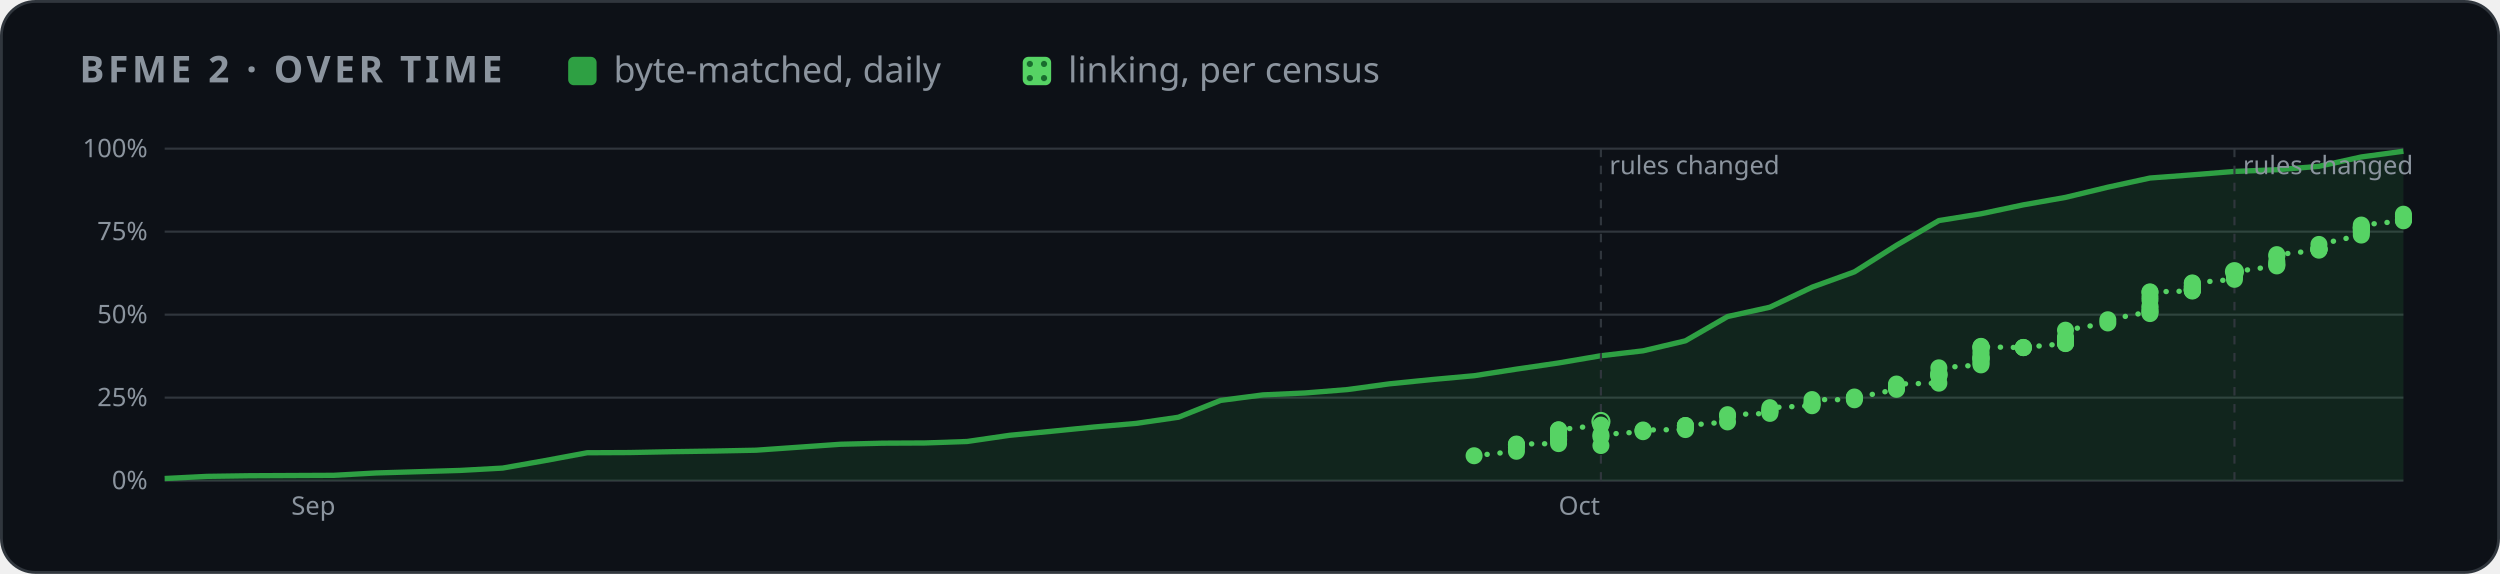
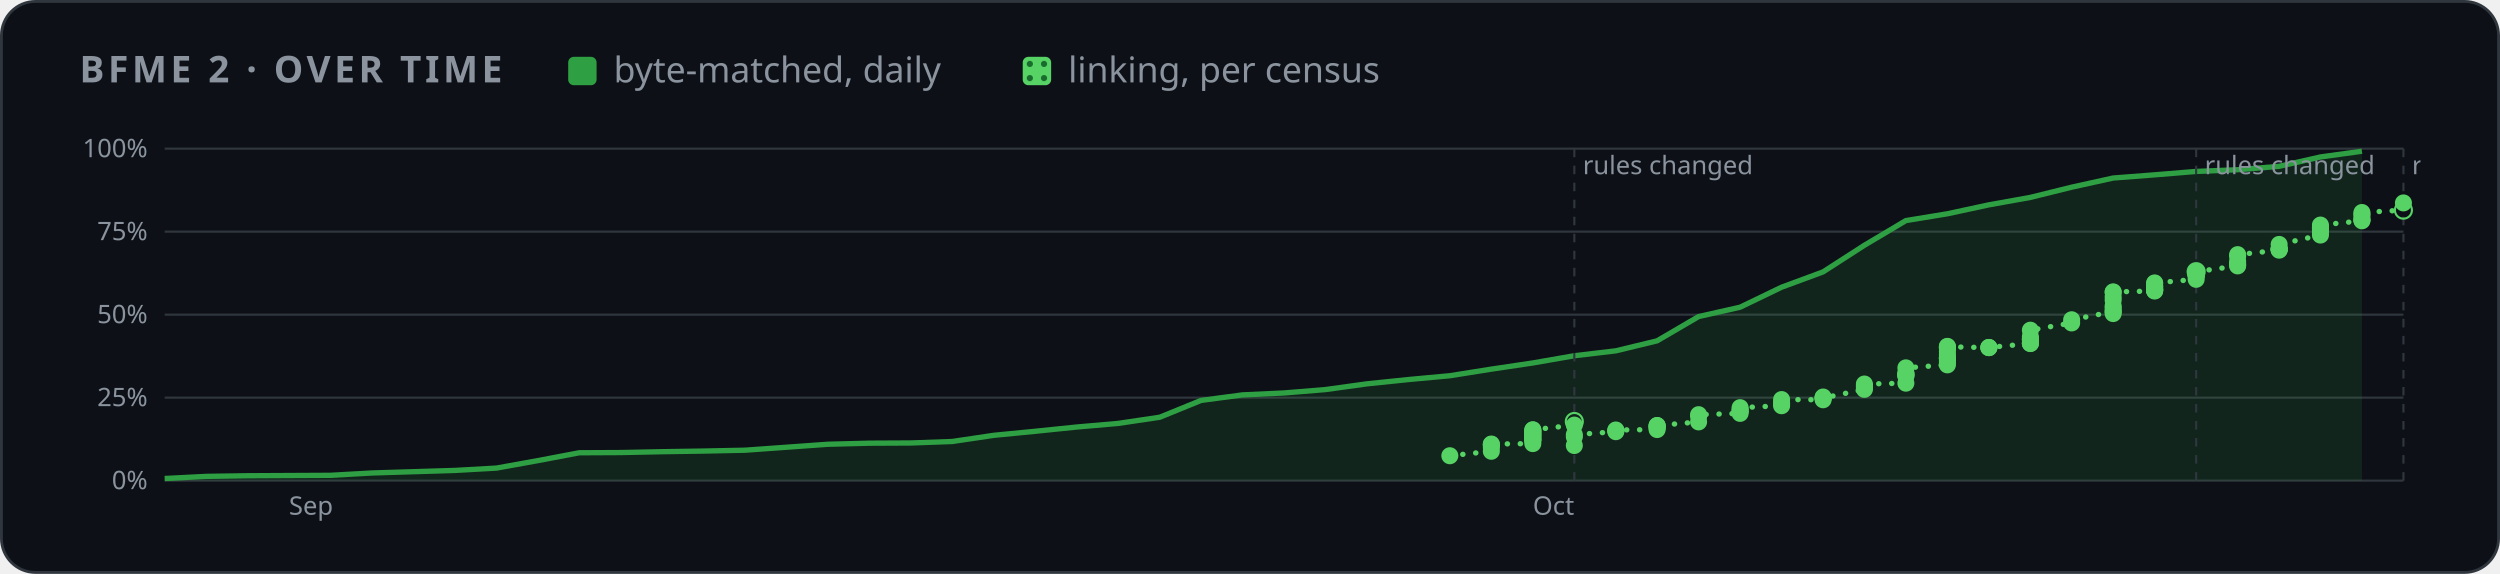
<svg xmlns="http://www.w3.org/2000/svg" width="880" height="202" viewBox="0 0 880 202" role="img" aria-label="BFME 2 progress over time">
  <style>
    .card { fill: #0d1117; stroke: #30363d; } .muted { fill: #8b949e; } .grid { stroke: #30363d; }
    .axis { fill: #8b949e; font-size: 12px; } .rest { fill: #30363d; } .edge { stroke: #0d1117; }
    .hit { fill: transparent; }
    @media (prefers-color-scheme: light) {
      .card { fill: #ffffff; stroke: #d0d7de; } .muted { fill: #59636e; } .grid { stroke: #d0d7de; }
      .axis { fill: #59636e; } .rest { fill: #d0d7de; } .edge { stroke: #ffffff; }
    }
  </style>
  <defs>
    <pattern id="dots" width="5" height="5" patternUnits="userSpaceOnUse">
      <rect width="5" height="5" fill="#56d364" />
      <circle cx="2.5" cy="2.5" r="1.1" fill="#196c2e" />
    </pattern>
  </defs>
  <rect class="card" x="0.5" y="0.5" width="879" height="201" rx="12" />
  <g font-family="-apple-system,BlinkMacSystemFont,'Segoe UI','Noto Sans',Helvetica,Arial,sans-serif">
    <text x="28" y="29" class="muted" font-size="13" font-weight="600" letter-spacing="1.3">BFME 2 · OVER TIME</text>
    <rect x="200" y="20" width="10" height="10" rx="2" fill="#2ea043" />
    <text x="216" y="29" class="muted" font-size="12.5">byte-matched, daily</text>
    <rect x="360" y="20" width="10" height="10" rx="2" fill="url(#dots)" />
    <text x="376" y="29" class="muted" font-size="12.5">linking, per census</text>
    <svg x="28" y="44" width="824" height="144" viewBox="0 0 1100 190" role="img" aria-label="progress over time">
      <line x1="40" x2="1092" y1="166.0" y2="166.0" class="grid" />
      <text x="32" y="170.0" class="axis" text-anchor="end">0%</text>
      <line x1="40" x2="1092" y1="127.0" y2="127.0" class="grid" />
      <text x="32" y="131.0" class="axis" text-anchor="end">25%</text>
      <line x1="40" x2="1092" y1="88.0" y2="88.0" class="grid" />
      <text x="32" y="92.0" class="axis" text-anchor="end">50%</text>
      <line x1="40" x2="1092" y1="49.0" y2="49.0" class="grid" />
      <text x="32" y="53.0" class="axis" text-anchor="end">75%</text>
      <line x1="40" x2="1092" y1="10.0" y2="10.0" class="grid" />
      <text x="32" y="14.0" class="axis" text-anchor="end">100%</text>
-       <text x="99.5" y="182" class="axis">Sep</text>
-       <text x="695.0" y="182" class="axis">Oct</text>
-       <polygon points="40.0,166.0 40.0,165.0 59.8,164.0 79.7,163.7 99.5,163.6 119.4,163.5 139.2,162.4 159.1,161.8 178.9,161.2 198.8,160.1 218.6,156.6 238.5,152.9 258.3,152.8 278.2,152.4 298.0,152.1 317.9,151.7 337.7,150.3 357.6,148.9 377.4,148.4 397.3,148.3 417.1,147.6 437.0,144.7 456.8,142.8 476.7,140.8 496.5,139.1 516.4,136.2 536.2,128.3 556.1,125.7 575.9,124.8 595.8,123.2 615.6,120.5 635.5,118.5 655.3,116.7 675.2,113.6 695.0,110.7 714.9,107.3 734.7,105.0 754.6,100.3 774.4,88.9 794.3,84.5 814.1,75.1 834.0,67.9 853.8,55.4 873.7,43.8 893.5,40.6 913.4,36.4 933.2,32.9 953.1,28.1 972.9,23.8 992.8,22.3 1012.6,20.7 1032.5,19.9 1052.3,18.3 1072.2,13.9 1092.0,11.2 1092.0,166.0" fill="#2ea043" opacity="0.14" />
-       <polyline points="40.0,165.0 59.8,164.0 79.7,163.7 99.5,163.6 119.4,163.5 139.2,162.4 159.1,161.8 178.9,161.2 198.8,160.1 218.6,156.6 238.5,152.9 258.3,152.8 278.2,152.4 298.0,152.1 317.9,151.7 337.7,150.3 357.6,148.9 377.4,148.4 397.3,148.3 417.1,147.6 437.0,144.7 456.8,142.8 476.7,140.8 496.5,139.1 516.4,136.2 536.2,128.3 556.1,125.7 575.9,124.8 595.8,123.2 615.6,120.5 635.5,118.5 655.3,116.7 675.2,113.6 695.0,110.7 714.9,107.3 734.7,105.0 754.6,100.3 774.4,88.9 794.3,84.5 814.1,75.1 834.0,67.9 853.8,55.4 873.7,43.8 893.5,40.6 913.4,36.4 933.2,32.9 953.1,28.1 972.9,23.8 992.8,22.3 1012.6,20.7 1032.5,19.9 1052.3,18.3 1072.2,13.9 1092.0,11.2" fill="none" stroke="#2ea043" stroke-width="2.5" stroke-linejoin="round" />
-       <polyline points="655.3,154.3 675.2,152.2 675.2,150.4 675.2,149.4 675.2,149.0 675.2,148.8 695.0,148.6 695.0,147.3 695.0,146.8 695.0,146.5 695.0,146.4 695.0,145.5 695.0,145.3 695.0,144.7 695.0,144.6 695.0,143.9 695.0,143.5 695.0,143.2 695.0,142.8 695.0,142.2 695.0,142.1 714.9,139.9 714.9,138.2" fill="none" stroke="#56d364" stroke-width="2.5" stroke-dasharray="0.1 6" stroke-linecap="round" />
-       <polyline points="714.9,149.5 714.9,145.4 714.9,144.4 734.7,143.0 734.7,142.5 734.7,142.2 754.6,142.0 754.6,141.3 754.6,140.8 754.6,140.2 754.6,140.2 754.6,140.1 774.4,138.4 774.4,135.7 774.4,135.0 794.3,134.4 794.3,133.4 794.3,133.4 794.3,132.6 794.3,131.7 814.1,130.8 814.1,130.0 814.1,129.5 814.1,127.9 834.0,128.0 834.0,127.2 834.0,126.7 834.0,127.2 853.8,123.1 853.8,122.5 853.8,121.8 853.8,121.3 853.8,120.6 873.7,120.2 873.7,116.8 873.7,116.8 873.7,116.0 873.7,116.0 873.7,115.3 873.7,113.0 893.5,111.6 893.5,110.8 893.5,109.8 893.5,108.8 893.5,108.4 893.5,108.5 893.5,108.0 893.5,106.7 893.5,105.3 893.5,103.6 893.5,103.6 893.5,102.9 893.5,103.1 913.4,103.5 913.4,103.5 913.4,103.4 933.2,101.6 933.2,101.4 933.2,101.4 933.2,99.9 933.2,99.6 933.2,99.3 933.2,98.4 933.2,95.3 953.1,91.9 953.1,90.4 972.9,86.6 972.9,87.5 972.9,86.2 972.9,84.9 972.9,83.9 972.9,81.2 972.9,79.6 972.9,77.5 972.9,77.3 992.8,76.9 992.8,76.7 992.8,76.5 992.8,76.4 992.8,76.2 992.8,75.9 992.8,75.9 992.8,75.1 992.8,74.7 992.8,74.5 992.8,73.3 992.8,73.1 1012.6,71.4 1012.6,70.0 1012.6,69.4 1012.6,69.3 1012.6,69.2 1012.6,69.0 1012.6,68.8 1012.6,68.3 1012.6,67.8" fill="none" stroke="#56d364" stroke-width="2.5" stroke-dasharray="0.1 6" stroke-linecap="round" />
-       <polyline points="1012.6,67.8 1032.5,65.1 1032.5,64.6 1032.5,64.0 1032.5,62.9 1032.5,60.5 1032.5,59.8 1052.3,57.7 1052.3,57.4 1052.3,57.2 1052.3,57.2 1052.3,57.0 1052.3,55.0 1072.2,50.6 1072.2,49.4 1072.2,48.7 1072.2,47.8 1072.2,47.3 1072.2,46.9 1072.2,47.0 1072.2,45.9 1092.0,43.9 1092.0,43.5 1092.0,43.3 1092.0,41.8 1092.0,40.8" fill="none" stroke="#56d364" stroke-width="2.5" stroke-dasharray="0.1 6" stroke-linecap="round" />
-       <line x1="714.9" x2="714.9" y1="10" y2="166" class="grid" stroke-dasharray="4 4" />
-       <text x="718.9" y="22" class="axis">rules changed</text>
-       <circle cx="714.9" cy="138.2" r="4" fill="none" stroke="#56d364" />
-       <line x1="1012.6" x2="1012.6" y1="10" y2="166" class="grid" stroke-dasharray="4 4" />
-       <text x="1016.6" y="22" class="axis">rules changed</text>
-       <circle cx="1012.6" cy="67.8" r="4" fill="none" stroke="#56d364" />
-       <circle cx="655.3" cy="154.3" r="4" fill="#56d364" />
-       <circle cx="675.2" cy="152.2" r="4" fill="#56d364" />
-       <circle cx="675.2" cy="150.4" r="4" fill="#56d364" />
-       <circle cx="675.2" cy="149.4" r="4" fill="#56d364" />
-       <circle cx="675.2" cy="149.0" r="4" fill="#56d364" />
-       <circle cx="675.2" cy="148.8" r="4" fill="#56d364" />
-       <circle cx="695.0" cy="148.6" r="4" fill="#56d364" />
-       <circle cx="695.0" cy="147.3" r="4" fill="#56d364" />
-       <circle cx="695.0" cy="146.8" r="4" fill="#56d364" />
-       <circle cx="695.0" cy="146.5" r="4" fill="#56d364" />
-       <circle cx="695.0" cy="146.4" r="4" fill="#56d364" />
-       <circle cx="695.0" cy="145.5" r="4" fill="#56d364" />
-       <circle cx="695.0" cy="145.3" r="4" fill="#56d364" />
-       <circle cx="695.0" cy="144.7" r="4" fill="#56d364" />
-       <circle cx="695.0" cy="144.6" r="4" fill="#56d364" />
-       <circle cx="695.0" cy="143.9" r="4" fill="#56d364" />
-       <circle cx="695.0" cy="143.5" r="4" fill="#56d364" />
-       <circle cx="695.0" cy="143.2" r="4" fill="#56d364" />
-       <circle cx="695.0" cy="142.8" r="4" fill="#56d364" />
-       <circle cx="695.0" cy="142.2" r="4" fill="#56d364" />
-       <circle cx="695.0" cy="142.1" r="4" fill="#56d364" />
-       <circle cx="714.9" cy="139.9" r="4" fill="#56d364" />
-       <circle cx="714.9" cy="149.5" r="4" fill="#56d364" />
-       <circle cx="714.9" cy="145.4" r="4" fill="#56d364" />
-       <circle cx="714.9" cy="144.4" r="4" fill="#56d364" />
-       <circle cx="734.7" cy="143.0" r="4" fill="#56d364" />
-       <circle cx="734.7" cy="142.5" r="4" fill="#56d364" />
-       <circle cx="734.7" cy="142.2" r="4" fill="#56d364" />
-       <circle cx="754.6" cy="142.0" r="4" fill="#56d364" />
-       <circle cx="754.6" cy="141.3" r="4" fill="#56d364" />
-       <circle cx="754.6" cy="140.8" r="4" fill="#56d364" />
-       <circle cx="754.6" cy="140.2" r="4" fill="#56d364" />
-       <circle cx="754.6" cy="140.2" r="4" fill="#56d364" />
-       <circle cx="754.6" cy="140.1" r="4" fill="#56d364" />
-       <circle cx="774.4" cy="138.4" r="4" fill="#56d364" />
-       <circle cx="774.4" cy="135.7" r="4" fill="#56d364" />
-       <circle cx="774.4" cy="135.0" r="4" fill="#56d364" />
-       <circle cx="794.3" cy="134.4" r="4" fill="#56d364" />
-       <circle cx="794.3" cy="133.4" r="4" fill="#56d364" />
-       <circle cx="794.3" cy="133.4" r="4" fill="#56d364" />
-       <circle cx="794.3" cy="132.6" r="4" fill="#56d364" />
-       <circle cx="794.3" cy="131.7" r="4" fill="#56d364" />
-       <circle cx="814.1" cy="130.8" r="4" fill="#56d364" />
-       <circle cx="814.1" cy="130.0" r="4" fill="#56d364" />
-       <circle cx="814.1" cy="129.5" r="4" fill="#56d364" />
-       <circle cx="814.1" cy="127.9" r="4" fill="#56d364" />
-       <circle cx="834.0" cy="128.0" r="4" fill="#56d364" />
-       <circle cx="834.0" cy="127.2" r="4" fill="#56d364" />
-       <circle cx="834.0" cy="126.7" r="4" fill="#56d364" />
-       <circle cx="834.0" cy="127.2" r="4" fill="#56d364" />
-       <circle cx="853.8" cy="123.1" r="4" fill="#56d364" />
-       <circle cx="853.8" cy="122.5" r="4" fill="#56d364" />
-       <circle cx="853.8" cy="121.8" r="4" fill="#56d364" />
-       <circle cx="853.8" cy="121.3" r="4" fill="#56d364" />
-       <circle cx="853.8" cy="120.6" r="4" fill="#56d364" />
-       <circle cx="873.7" cy="120.2" r="4" fill="#56d364" />
-       <circle cx="873.7" cy="116.8" r="4" fill="#56d364" />
-       <circle cx="873.7" cy="116.8" r="4" fill="#56d364" />
-       <circle cx="873.7" cy="116.0" r="4" fill="#56d364" />
-       <circle cx="873.7" cy="116.0" r="4" fill="#56d364" />
-       <circle cx="873.7" cy="115.3" r="4" fill="#56d364" />
-       <circle cx="873.7" cy="113.0" r="4" fill="#56d364" />
-       <circle cx="893.5" cy="111.6" r="4" fill="#56d364" />
-       <circle cx="893.5" cy="110.8" r="4" fill="#56d364" />
-       <circle cx="893.5" cy="109.8" r="4" fill="#56d364" />
-       <circle cx="893.5" cy="108.8" r="4" fill="#56d364" />
-       <circle cx="893.5" cy="108.4" r="4" fill="#56d364" />
-       <circle cx="893.5" cy="108.5" r="4" fill="#56d364" />
-       <circle cx="893.5" cy="108.0" r="4" fill="#56d364" />
-       <circle cx="893.5" cy="106.7" r="4" fill="#56d364" />
-       <circle cx="893.5" cy="105.3" r="4" fill="#56d364" />
-       <circle cx="893.5" cy="103.6" r="4" fill="#56d364" />
-       <circle cx="893.5" cy="103.6" r="4" fill="#56d364" />
-       <circle cx="893.5" cy="102.9" r="4" fill="#56d364" />
-       <circle cx="893.5" cy="103.1" r="4" fill="#56d364" />
-       <circle cx="913.4" cy="103.5" r="4" fill="#56d364" />
-       <circle cx="913.4" cy="103.5" r="4" fill="#56d364" />
-       <circle cx="913.4" cy="103.4" r="4" fill="#56d364" />
-       <circle cx="933.2" cy="101.6" r="4" fill="#56d364" />
-       <circle cx="933.2" cy="101.4" r="4" fill="#56d364" />
-       <circle cx="933.2" cy="101.4" r="4" fill="#56d364" />
-       <circle cx="933.2" cy="99.9" r="4" fill="#56d364" />
-       <circle cx="933.2" cy="99.6" r="4" fill="#56d364" />
-       <circle cx="933.2" cy="99.3" r="4" fill="#56d364" />
-       <circle cx="933.2" cy="98.4" r="4" fill="#56d364" />
-       <circle cx="933.2" cy="95.3" r="4" fill="#56d364" />
-       <circle cx="953.1" cy="91.9" r="4" fill="#56d364" />
-       <circle cx="953.1" cy="90.4" r="4" fill="#56d364" />
-       <circle cx="972.9" cy="86.6" r="4" fill="#56d364" />
-       <circle cx="972.9" cy="87.5" r="4" fill="#56d364" />
-       <circle cx="972.9" cy="86.2" r="4" fill="#56d364" />
-       <circle cx="972.9" cy="84.9" r="4" fill="#56d364" />
-       <circle cx="972.9" cy="83.9" r="4" fill="#56d364" />
-       <circle cx="972.9" cy="81.2" r="4" fill="#56d364" />
-       <circle cx="972.9" cy="79.6" r="4" fill="#56d364" />
-       <circle cx="972.9" cy="77.5" r="4" fill="#56d364" />
-       <circle cx="972.9" cy="77.3" r="4" fill="#56d364" />
-       <circle cx="992.8" cy="76.9" r="4" fill="#56d364" />
-       <circle cx="992.8" cy="76.7" r="4" fill="#56d364" />
-       <circle cx="992.8" cy="76.5" r="4" fill="#56d364" />
-       <circle cx="992.8" cy="76.4" r="4" fill="#56d364" />
-       <circle cx="992.8" cy="76.2" r="4" fill="#56d364" />
-       <circle cx="992.8" cy="75.9" r="4" fill="#56d364" />
-       <circle cx="992.8" cy="75.9" r="4" fill="#56d364" />
-       <circle cx="992.8" cy="75.1" r="4" fill="#56d364" />
-       <circle cx="992.8" cy="74.7" r="4" fill="#56d364" />
-       <circle cx="992.8" cy="74.5" r="4" fill="#56d364" />
-       <circle cx="992.8" cy="73.3" r="4" fill="#56d364" />
-       <circle cx="992.8" cy="73.1" r="4" fill="#56d364" />
-       <circle cx="1012.6" cy="71.4" r="4" fill="#56d364" />
-       <circle cx="1012.6" cy="70.0" r="4" fill="#56d364" />
-       <circle cx="1012.6" cy="69.4" r="4" fill="#56d364" />
-       <circle cx="1012.6" cy="69.3" r="4" fill="#56d364" />
-       <circle cx="1012.6" cy="69.2" r="4" fill="#56d364" />
-       <circle cx="1012.6" cy="69.0" r="4" fill="#56d364" />
-       <circle cx="1012.6" cy="68.8" r="4" fill="#56d364" />
-       <circle cx="1012.6" cy="68.3" r="4" fill="#56d364" />
-       <circle cx="1012.6" cy="67.8" r="4" fill="#56d364" />
-       <circle cx="1032.5" cy="65.1" r="4" fill="#56d364" />
-       <circle cx="1032.5" cy="64.6" r="4" fill="#56d364" />
-       <circle cx="1032.5" cy="64.0" r="4" fill="#56d364" />
-       <circle cx="1032.5" cy="62.9" r="4" fill="#56d364" />
-       <circle cx="1032.5" cy="60.5" r="4" fill="#56d364" />
-       <circle cx="1032.5" cy="59.8" r="4" fill="#56d364" />
-       <circle cx="1052.3" cy="57.7" r="4" fill="#56d364" />
-       <circle cx="1052.3" cy="57.4" r="4" fill="#56d364" />
-       <circle cx="1052.3" cy="57.2" r="4" fill="#56d364" />
-       <circle cx="1052.3" cy="57.2" r="4" fill="#56d364" />
-       <circle cx="1052.3" cy="57.0" r="4" fill="#56d364" />
-       <circle cx="1052.3" cy="55.0" r="4" fill="#56d364" />
-       <circle cx="1072.2" cy="50.6" r="4" fill="#56d364" />
-       <circle cx="1072.2" cy="49.4" r="4" fill="#56d364" />
-       <circle cx="1072.2" cy="48.7" r="4" fill="#56d364" />
-       <circle cx="1072.2" cy="47.8" r="4" fill="#56d364" />
-       <circle cx="1072.2" cy="47.3" r="4" fill="#56d364" />
-       <circle cx="1072.2" cy="46.9" r="4" fill="#56d364" />
-       <circle cx="1072.2" cy="47.0" r="4" fill="#56d364" />
-       <circle cx="1072.2" cy="45.9" r="4" fill="#56d364" />
-       <circle cx="1092.0" cy="43.9" r="4" fill="#56d364" />
-       <circle cx="1092.0" cy="43.5" r="4" fill="#56d364" />
-       <circle cx="1092.0" cy="43.3" r="4" fill="#56d364" />
-       <circle cx="1092.0" cy="41.8" r="4" fill="#56d364" />
-       <circle cx="1092.0" cy="40.8" r="4" fill="#56d364" />
+       <text x="98.4" y="182" class="axis">Sep</text>
+       <text x="682.9" y="182" class="axis">Oct</text>
+       <polygon points="40.0,166.0 40.0,165.0 59.5,164.0 79.0,163.7 98.4,163.6 117.9,163.5 137.4,162.4 156.9,161.8 176.4,161.2 195.9,160.1 215.3,156.6 234.8,152.9 254.3,152.8 273.8,152.4 293.3,152.1 312.7,151.7 332.2,150.3 351.7,148.9 371.2,148.4 390.7,148.3 410.1,147.6 429.6,144.7 449.1,142.8 468.6,140.8 488.1,139.1 507.6,136.2 527.0,128.3 546.5,125.7 566.0,124.8 585.5,123.2 605.0,120.5 624.4,118.5 643.9,116.7 663.4,113.6 682.9,110.7 702.4,107.3 721.9,105.0 741.3,100.3 760.8,88.9 780.3,84.5 799.8,75.1 819.3,67.9 838.7,55.4 858.2,43.8 877.7,40.6 897.2,36.4 916.7,32.9 936.1,28.1 955.6,23.8 975.1,22.3 994.6,20.7 1014.1,19.9 1033.6,18.3 1053.0,13.9 1072.5,11.2 1072.5,166.0" fill="#2ea043" opacity="0.14" />
+       <polyline points="40.0,165.0 59.5,164.0 79.0,163.7 98.4,163.6 117.9,163.5 137.4,162.4 156.9,161.8 176.4,161.2 195.9,160.1 215.3,156.6 234.8,152.9 254.3,152.8 273.8,152.4 293.3,152.1 312.7,151.7 332.2,150.3 351.7,148.9 371.2,148.4 390.7,148.3 410.1,147.6 429.6,144.7 449.1,142.8 468.6,140.8 488.1,139.1 507.6,136.2 527.0,128.3 546.5,125.7 566.0,124.8 585.5,123.2 605.0,120.5 624.4,118.5 643.9,116.7 663.4,113.6 682.9,110.7 702.4,107.3 721.9,105.0 741.3,100.3 760.8,88.9 780.3,84.5 799.8,75.1 819.3,67.9 838.7,55.4 858.2,43.8 877.7,40.6 897.2,36.4 916.7,32.9 936.1,28.1 955.6,23.8 975.1,22.3 994.6,20.7 1014.1,19.9 1033.6,18.3 1053.0,13.9 1072.5,11.2" fill="none" stroke="#2ea043" stroke-width="2.5" stroke-linejoin="round" />
+       <polyline points="643.9,154.3 663.4,152.2 663.4,150.4 663.4,149.4 663.4,149.0 663.4,148.8 682.9,148.6 682.9,147.3 682.9,146.8 682.9,146.5 682.9,146.4 682.9,145.5 682.9,145.3 682.9,144.7 682.9,144.6 682.9,143.9 682.9,143.5 682.9,143.2 682.9,142.8 682.9,142.2 682.9,142.1 702.4,139.9 702.4,138.2" fill="none" stroke="#56d364" stroke-width="2.5" stroke-dasharray="0.1 6" stroke-linecap="round" />
+       <polyline points="702.4,149.5 702.4,145.4 702.4,144.4 721.9,143.0 721.9,142.5 721.9,142.2 741.3,142.0 741.3,141.3 741.3,140.8 741.3,140.2 741.3,140.2 741.3,140.1 760.8,138.4 760.8,135.7 760.8,135.0 780.3,134.4 780.3,133.4 780.3,133.4 780.3,132.6 780.3,131.7 799.8,130.8 799.8,130.0 799.8,129.5 799.8,127.9 819.3,128.0 819.3,127.2 819.3,126.7 819.3,127.2 838.7,123.1 838.7,122.5 838.7,121.8 838.7,121.3 838.7,120.6 858.2,120.2 858.2,116.8 858.2,116.8 858.2,116.0 858.2,116.0 858.2,115.3 858.2,113.0 877.7,111.6 877.7,110.8 877.7,109.8 877.7,108.8 877.7,108.4 877.7,108.5 877.7,108.0 877.7,106.7 877.7,105.3 877.7,103.6 877.7,103.6 877.7,102.9 877.7,103.1 897.2,103.5 897.2,103.5 897.2,103.4 916.7,101.6 916.7,101.4 916.7,101.4 916.7,99.9 916.7,99.6 916.7,99.3 916.7,98.4 916.7,95.3 936.1,91.9 936.1,90.4 955.6,86.6 955.6,87.5 955.6,86.2 955.6,84.9 955.6,83.9 955.6,81.2 955.6,79.6 955.6,77.5 955.6,77.3 975.1,76.9 975.1,76.7 975.1,76.5 975.1,76.4 975.1,76.2 975.1,75.9 975.1,75.9 975.1,75.1 975.1,74.7 975.1,74.5 975.1,73.3 975.1,73.1 994.6,71.4 994.6,70.0 994.6,69.4 994.6,69.3 994.6,69.2 994.6,69.0 994.6,68.8 994.6,68.3 994.6,67.8" fill="none" stroke="#56d364" stroke-width="2.5" stroke-dasharray="0.1 6" stroke-linecap="round" />
+       <polyline points="994.6,67.8 1014.1,65.1 1014.1,64.6 1014.1,64.0 1014.1,62.9 1014.1,60.5 1014.1,59.8 1033.6,57.7 1033.6,57.4 1033.6,57.2 1033.6,57.2 1033.6,57.0 1033.6,55.0 1053.0,50.6 1053.0,49.4 1053.0,48.7 1053.0,47.8 1053.0,47.3 1053.0,46.9 1053.0,47.0 1053.0,45.9 1072.5,43.9 1072.5,43.5 1072.5,43.3 1072.5,41.8 1072.5,40.8 1072.5,40.0 1092.0,38.9" fill="none" stroke="#56d364" stroke-width="2.5" stroke-dasharray="0.1 6" stroke-linecap="round" />
+       <line x1="702.4" x2="702.4" y1="10" y2="166" class="grid" stroke-dasharray="4 4" />
+       <text x="706.4" y="22" class="axis">rules changed</text>
+       <circle cx="702.4" cy="138.2" r="4" fill="none" stroke="#56d364" />
+       <line x1="994.6" x2="994.6" y1="10" y2="166" class="grid" stroke-dasharray="4 4" />
+       <text x="998.6" y="22" class="axis">rules changed</text>
+       <circle cx="994.6" cy="67.8" r="4" fill="none" stroke="#56d364" />
+       <line x1="1092.0" x2="1092.0" y1="10" y2="166" class="grid" stroke-dasharray="4 4" />
+       <text x="1096.0" y="22" class="axis">rules changed</text>
+       <circle cx="1092.0" cy="38.9" r="4" fill="none" stroke="#56d364" />
+       <circle cx="643.9" cy="154.3" r="4" fill="#56d364" />
+       <circle cx="663.4" cy="152.2" r="4" fill="#56d364" />
+       <circle cx="663.4" cy="150.4" r="4" fill="#56d364" />
+       <circle cx="663.4" cy="149.4" r="4" fill="#56d364" />
+       <circle cx="663.4" cy="149.0" r="4" fill="#56d364" />
+       <circle cx="663.4" cy="148.8" r="4" fill="#56d364" />
+       <circle cx="682.9" cy="148.6" r="4" fill="#56d364" />
+       <circle cx="682.9" cy="147.3" r="4" fill="#56d364" />
+       <circle cx="682.9" cy="146.8" r="4" fill="#56d364" />
+       <circle cx="682.9" cy="146.5" r="4" fill="#56d364" />
+       <circle cx="682.9" cy="146.4" r="4" fill="#56d364" />
+       <circle cx="682.9" cy="145.5" r="4" fill="#56d364" />
+       <circle cx="682.9" cy="145.3" r="4" fill="#56d364" />
+       <circle cx="682.9" cy="144.7" r="4" fill="#56d364" />
+       <circle cx="682.9" cy="144.6" r="4" fill="#56d364" />
+       <circle cx="682.9" cy="143.9" r="4" fill="#56d364" />
+       <circle cx="682.9" cy="143.5" r="4" fill="#56d364" />
+       <circle cx="682.9" cy="143.2" r="4" fill="#56d364" />
+       <circle cx="682.9" cy="142.8" r="4" fill="#56d364" />
+       <circle cx="682.9" cy="142.2" r="4" fill="#56d364" />
+       <circle cx="682.9" cy="142.1" r="4" fill="#56d364" />
+       <circle cx="702.4" cy="139.9" r="4" fill="#56d364" />
+       <circle cx="702.4" cy="149.5" r="4" fill="#56d364" />
+       <circle cx="702.4" cy="145.4" r="4" fill="#56d364" />
+       <circle cx="702.4" cy="144.4" r="4" fill="#56d364" />
+       <circle cx="721.9" cy="143.0" r="4" fill="#56d364" />
+       <circle cx="721.9" cy="142.5" r="4" fill="#56d364" />
+       <circle cx="721.9" cy="142.2" r="4" fill="#56d364" />
+       <circle cx="741.3" cy="142.0" r="4" fill="#56d364" />
+       <circle cx="741.3" cy="141.3" r="4" fill="#56d364" />
+       <circle cx="741.3" cy="140.8" r="4" fill="#56d364" />
+       <circle cx="741.3" cy="140.2" r="4" fill="#56d364" />
+       <circle cx="741.3" cy="140.2" r="4" fill="#56d364" />
+       <circle cx="741.3" cy="140.1" r="4" fill="#56d364" />
+       <circle cx="760.8" cy="138.4" r="4" fill="#56d364" />
+       <circle cx="760.8" cy="135.7" r="4" fill="#56d364" />
+       <circle cx="760.8" cy="135.0" r="4" fill="#56d364" />
+       <circle cx="780.3" cy="134.4" r="4" fill="#56d364" />
+       <circle cx="780.3" cy="133.4" r="4" fill="#56d364" />
+       <circle cx="780.3" cy="133.4" r="4" fill="#56d364" />
+       <circle cx="780.3" cy="132.6" r="4" fill="#56d364" />
+       <circle cx="780.3" cy="131.7" r="4" fill="#56d364" />
+       <circle cx="799.8" cy="130.8" r="4" fill="#56d364" />
+       <circle cx="799.8" cy="130.0" r="4" fill="#56d364" />
+       <circle cx="799.8" cy="129.5" r="4" fill="#56d364" />
+       <circle cx="799.8" cy="127.9" r="4" fill="#56d364" />
+       <circle cx="819.3" cy="128.0" r="4" fill="#56d364" />
+       <circle cx="819.3" cy="127.2" r="4" fill="#56d364" />
+       <circle cx="819.3" cy="126.7" r="4" fill="#56d364" />
+       <circle cx="819.3" cy="127.2" r="4" fill="#56d364" />
+       <circle cx="838.7" cy="123.1" r="4" fill="#56d364" />
+       <circle cx="838.7" cy="122.5" r="4" fill="#56d364" />
+       <circle cx="838.7" cy="121.8" r="4" fill="#56d364" />
+       <circle cx="838.7" cy="121.3" r="4" fill="#56d364" />
+       <circle cx="838.7" cy="120.6" r="4" fill="#56d364" />
+       <circle cx="858.2" cy="120.2" r="4" fill="#56d364" />
+       <circle cx="858.2" cy="116.8" r="4" fill="#56d364" />
+       <circle cx="858.2" cy="116.8" r="4" fill="#56d364" />
+       <circle cx="858.2" cy="116.0" r="4" fill="#56d364" />
+       <circle cx="858.2" cy="116.0" r="4" fill="#56d364" />
+       <circle cx="858.2" cy="115.3" r="4" fill="#56d364" />
+       <circle cx="858.2" cy="113.0" r="4" fill="#56d364" />
+       <circle cx="877.7" cy="111.6" r="4" fill="#56d364" />
+       <circle cx="877.7" cy="110.8" r="4" fill="#56d364" />
+       <circle cx="877.7" cy="109.8" r="4" fill="#56d364" />
+       <circle cx="877.7" cy="108.8" r="4" fill="#56d364" />
+       <circle cx="877.7" cy="108.4" r="4" fill="#56d364" />
+       <circle cx="877.7" cy="108.5" r="4" fill="#56d364" />
+       <circle cx="877.7" cy="108.0" r="4" fill="#56d364" />
+       <circle cx="877.7" cy="106.7" r="4" fill="#56d364" />
+       <circle cx="877.7" cy="105.3" r="4" fill="#56d364" />
+       <circle cx="877.7" cy="103.6" r="4" fill="#56d364" />
+       <circle cx="877.7" cy="103.6" r="4" fill="#56d364" />
+       <circle cx="877.7" cy="102.9" r="4" fill="#56d364" />
+       <circle cx="877.7" cy="103.1" r="4" fill="#56d364" />
+       <circle cx="897.2" cy="103.5" r="4" fill="#56d364" />
+       <circle cx="897.2" cy="103.5" r="4" fill="#56d364" />
+       <circle cx="897.2" cy="103.4" r="4" fill="#56d364" />
+       <circle cx="916.7" cy="101.6" r="4" fill="#56d364" />
+       <circle cx="916.7" cy="101.4" r="4" fill="#56d364" />
+       <circle cx="916.7" cy="101.4" r="4" fill="#56d364" />
+       <circle cx="916.7" cy="99.9" r="4" fill="#56d364" />
+       <circle cx="916.7" cy="99.6" r="4" fill="#56d364" />
+       <circle cx="916.7" cy="99.3" r="4" fill="#56d364" />
+       <circle cx="916.7" cy="98.4" r="4" fill="#56d364" />
+       <circle cx="916.7" cy="95.3" r="4" fill="#56d364" />
+       <circle cx="936.1" cy="91.9" r="4" fill="#56d364" />
+       <circle cx="936.1" cy="90.4" r="4" fill="#56d364" />
+       <circle cx="955.6" cy="86.6" r="4" fill="#56d364" />
+       <circle cx="955.6" cy="87.5" r="4" fill="#56d364" />
+       <circle cx="955.6" cy="86.2" r="4" fill="#56d364" />
+       <circle cx="955.6" cy="84.9" r="4" fill="#56d364" />
+       <circle cx="955.6" cy="83.9" r="4" fill="#56d364" />
+       <circle cx="955.6" cy="81.2" r="4" fill="#56d364" />
+       <circle cx="955.6" cy="79.6" r="4" fill="#56d364" />
+       <circle cx="955.6" cy="77.5" r="4" fill="#56d364" />
+       <circle cx="955.6" cy="77.3" r="4" fill="#56d364" />
+       <circle cx="975.1" cy="76.9" r="4" fill="#56d364" />
+       <circle cx="975.1" cy="76.7" r="4" fill="#56d364" />
+       <circle cx="975.1" cy="76.5" r="4" fill="#56d364" />
+       <circle cx="975.1" cy="76.4" r="4" fill="#56d364" />
+       <circle cx="975.1" cy="76.2" r="4" fill="#56d364" />
+       <circle cx="975.1" cy="75.9" r="4" fill="#56d364" />
+       <circle cx="975.1" cy="75.9" r="4" fill="#56d364" />
+       <circle cx="975.1" cy="75.1" r="4" fill="#56d364" />
+       <circle cx="975.1" cy="74.7" r="4" fill="#56d364" />
+       <circle cx="975.1" cy="74.5" r="4" fill="#56d364" />
+       <circle cx="975.1" cy="73.3" r="4" fill="#56d364" />
+       <circle cx="975.1" cy="73.1" r="4" fill="#56d364" />
+       <circle cx="994.6" cy="71.4" r="4" fill="#56d364" />
+       <circle cx="994.6" cy="70.0" r="4" fill="#56d364" />
+       <circle cx="994.6" cy="69.4" r="4" fill="#56d364" />
+       <circle cx="994.6" cy="69.3" r="4" fill="#56d364" />
+       <circle cx="994.6" cy="69.2" r="4" fill="#56d364" />
+       <circle cx="994.6" cy="69.0" r="4" fill="#56d364" />
+       <circle cx="994.6" cy="68.8" r="4" fill="#56d364" />
+       <circle cx="994.6" cy="68.3" r="4" fill="#56d364" />
+       <circle cx="994.6" cy="67.8" r="4" fill="#56d364" />
+       <circle cx="1014.1" cy="65.1" r="4" fill="#56d364" />
+       <circle cx="1014.1" cy="64.6" r="4" fill="#56d364" />
+       <circle cx="1014.1" cy="64.0" r="4" fill="#56d364" />
+       <circle cx="1014.1" cy="62.9" r="4" fill="#56d364" />
+       <circle cx="1014.1" cy="60.5" r="4" fill="#56d364" />
+       <circle cx="1014.1" cy="59.8" r="4" fill="#56d364" />
+       <circle cx="1033.6" cy="57.7" r="4" fill="#56d364" />
+       <circle cx="1033.6" cy="57.4" r="4" fill="#56d364" />
+       <circle cx="1033.6" cy="57.2" r="4" fill="#56d364" />
+       <circle cx="1033.6" cy="57.2" r="4" fill="#56d364" />
+       <circle cx="1033.6" cy="57.0" r="4" fill="#56d364" />
+       <circle cx="1033.6" cy="55.0" r="4" fill="#56d364" />
+       <circle cx="1053.0" cy="50.6" r="4" fill="#56d364" />
+       <circle cx="1053.0" cy="49.4" r="4" fill="#56d364" />
+       <circle cx="1053.0" cy="48.7" r="4" fill="#56d364" />
+       <circle cx="1053.0" cy="47.8" r="4" fill="#56d364" />
+       <circle cx="1053.0" cy="47.3" r="4" fill="#56d364" />
+       <circle cx="1053.0" cy="46.9" r="4" fill="#56d364" />
+       <circle cx="1053.0" cy="47.0" r="4" fill="#56d364" />
+       <circle cx="1053.0" cy="45.9" r="4" fill="#56d364" />
+       <circle cx="1072.5" cy="43.9" r="4" fill="#56d364" />
+       <circle cx="1072.5" cy="43.5" r="4" fill="#56d364" />
+       <circle cx="1072.5" cy="43.3" r="4" fill="#56d364" />
+       <circle cx="1072.5" cy="41.8" r="4" fill="#56d364" />
+       <circle cx="1072.5" cy="40.8" r="4" fill="#56d364" />
+       <circle cx="1072.5" cy="40.0" r="4" fill="#56d364" />
+       <circle cx="1092.0" cy="35.5" r="4" fill="#56d364" />
      <circle cx="40.0" cy="165.0" r="7" class="hit" />
-       <circle cx="59.8" cy="164.0" r="7" class="hit" />
-       <circle cx="79.7" cy="163.7" r="7" class="hit" />
-       <circle cx="99.5" cy="163.6" r="7" class="hit" />
-       <circle cx="119.4" cy="163.5" r="7" class="hit" />
-       <circle cx="139.2" cy="162.4" r="7" class="hit" />
-       <circle cx="159.1" cy="161.8" r="7" class="hit" />
-       <circle cx="178.9" cy="161.2" r="7" class="hit" />
-       <circle cx="198.8" cy="160.1" r="7" class="hit" />
-       <circle cx="218.6" cy="156.6" r="7" class="hit" />
-       <circle cx="238.5" cy="152.9" r="7" class="hit" />
-       <circle cx="258.3" cy="152.8" r="7" class="hit" />
-       <circle cx="278.2" cy="152.4" r="7" class="hit" />
-       <circle cx="298.0" cy="152.1" r="7" class="hit" />
-       <circle cx="317.9" cy="151.7" r="7" class="hit" />
-       <circle cx="337.7" cy="150.3" r="7" class="hit" />
-       <circle cx="357.6" cy="148.9" r="7" class="hit" />
-       <circle cx="377.4" cy="148.4" r="7" class="hit" />
-       <circle cx="397.3" cy="148.3" r="7" class="hit" />
-       <circle cx="417.1" cy="147.6" r="7" class="hit" />
-       <circle cx="437.0" cy="144.7" r="7" class="hit" />
-       <circle cx="456.8" cy="142.8" r="7" class="hit" />
-       <circle cx="476.7" cy="140.8" r="7" class="hit" />
-       <circle cx="496.5" cy="139.1" r="7" class="hit" />
-       <circle cx="516.4" cy="136.2" r="7" class="hit" />
-       <circle cx="536.2" cy="128.3" r="7" class="hit" />
-       <circle cx="556.1" cy="125.7" r="7" class="hit" />
-       <circle cx="575.9" cy="124.8" r="7" class="hit" />
-       <circle cx="595.8" cy="123.2" r="7" class="hit" />
-       <circle cx="615.6" cy="120.5" r="7" class="hit" />
-       <circle cx="635.5" cy="118.5" r="7" class="hit" />
-       <circle cx="655.3" cy="116.7" r="7" class="hit" />
-       <circle cx="675.2" cy="113.6" r="7" class="hit" />
-       <circle cx="695.0" cy="110.7" r="7" class="hit" />
-       <circle cx="714.9" cy="107.3" r="7" class="hit" />
-       <circle cx="734.7" cy="105.0" r="7" class="hit" />
-       <circle cx="754.6" cy="100.3" r="7" class="hit" />
-       <circle cx="774.4" cy="88.9" r="7" class="hit" />
-       <circle cx="794.3" cy="84.5" r="7" class="hit" />
-       <circle cx="814.1" cy="75.1" r="7" class="hit" />
-       <circle cx="834.0" cy="67.9" r="7" class="hit" />
-       <circle cx="853.8" cy="55.4" r="7" class="hit" />
-       <circle cx="873.7" cy="43.8" r="7" class="hit" />
-       <circle cx="893.5" cy="40.6" r="7" class="hit" />
-       <circle cx="913.4" cy="36.4" r="7" class="hit" />
-       <circle cx="933.2" cy="32.9" r="7" class="hit" />
-       <circle cx="953.1" cy="28.1" r="7" class="hit" />
-       <circle cx="972.9" cy="23.8" r="7" class="hit" />
-       <circle cx="992.8" cy="22.3" r="7" class="hit" />
-       <circle cx="1012.6" cy="20.7" r="7" class="hit" />
-       <circle cx="1032.5" cy="19.9" r="7" class="hit" />
-       <circle cx="1052.3" cy="18.3" r="7" class="hit" />
-       <circle cx="1072.2" cy="13.9" r="7" class="hit" />
-       <circle cx="1092.0" cy="11.2" r="7" class="hit" />
+       <circle cx="59.5" cy="164.0" r="7" class="hit" />
+       <circle cx="79.0" cy="163.7" r="7" class="hit" />
+       <circle cx="98.4" cy="163.6" r="7" class="hit" />
+       <circle cx="117.9" cy="163.5" r="7" class="hit" />
+       <circle cx="137.4" cy="162.4" r="7" class="hit" />
+       <circle cx="156.9" cy="161.8" r="7" class="hit" />
+       <circle cx="176.4" cy="161.2" r="7" class="hit" />
+       <circle cx="195.9" cy="160.1" r="7" class="hit" />
+       <circle cx="215.3" cy="156.6" r="7" class="hit" />
+       <circle cx="234.8" cy="152.9" r="7" class="hit" />
+       <circle cx="254.3" cy="152.8" r="7" class="hit" />
+       <circle cx="273.8" cy="152.4" r="7" class="hit" />
+       <circle cx="293.3" cy="152.1" r="7" class="hit" />
+       <circle cx="312.7" cy="151.7" r="7" class="hit" />
+       <circle cx="332.2" cy="150.3" r="7" class="hit" />
+       <circle cx="351.7" cy="148.9" r="7" class="hit" />
+       <circle cx="371.2" cy="148.4" r="7" class="hit" />
+       <circle cx="390.7" cy="148.3" r="7" class="hit" />
+       <circle cx="410.1" cy="147.6" r="7" class="hit" />
+       <circle cx="429.6" cy="144.7" r="7" class="hit" />
+       <circle cx="449.1" cy="142.8" r="7" class="hit" />
+       <circle cx="468.6" cy="140.8" r="7" class="hit" />
+       <circle cx="488.1" cy="139.1" r="7" class="hit" />
+       <circle cx="507.6" cy="136.2" r="7" class="hit" />
+       <circle cx="527.0" cy="128.3" r="7" class="hit" />
+       <circle cx="546.5" cy="125.7" r="7" class="hit" />
+       <circle cx="566.0" cy="124.8" r="7" class="hit" />
+       <circle cx="585.5" cy="123.2" r="7" class="hit" />
+       <circle cx="605.0" cy="120.5" r="7" class="hit" />
+       <circle cx="624.4" cy="118.5" r="7" class="hit" />
+       <circle cx="643.9" cy="116.7" r="7" class="hit" />
+       <circle cx="663.4" cy="113.6" r="7" class="hit" />
+       <circle cx="682.9" cy="110.7" r="7" class="hit" />
+       <circle cx="702.4" cy="107.3" r="7" class="hit" />
+       <circle cx="721.9" cy="105.0" r="7" class="hit" />
+       <circle cx="741.3" cy="100.3" r="7" class="hit" />
+       <circle cx="760.8" cy="88.9" r="7" class="hit" />
+       <circle cx="780.3" cy="84.5" r="7" class="hit" />
+       <circle cx="799.8" cy="75.1" r="7" class="hit" />
+       <circle cx="819.3" cy="67.9" r="7" class="hit" />
+       <circle cx="838.7" cy="55.4" r="7" class="hit" />
+       <circle cx="858.2" cy="43.8" r="7" class="hit" />
+       <circle cx="877.7" cy="40.6" r="7" class="hit" />
+       <circle cx="897.2" cy="36.4" r="7" class="hit" />
+       <circle cx="916.7" cy="32.9" r="7" class="hit" />
+       <circle cx="936.1" cy="28.1" r="7" class="hit" />
+       <circle cx="955.6" cy="23.8" r="7" class="hit" />
+       <circle cx="975.1" cy="22.3" r="7" class="hit" />
+       <circle cx="994.6" cy="20.7" r="7" class="hit" />
+       <circle cx="1014.1" cy="19.9" r="7" class="hit" />
+       <circle cx="1033.6" cy="18.3" r="7" class="hit" />
+       <circle cx="1053.0" cy="13.9" r="7" class="hit" />
+       <circle cx="1072.5" cy="11.2" r="7" class="hit" />
    </svg>
  </g>
</svg>
